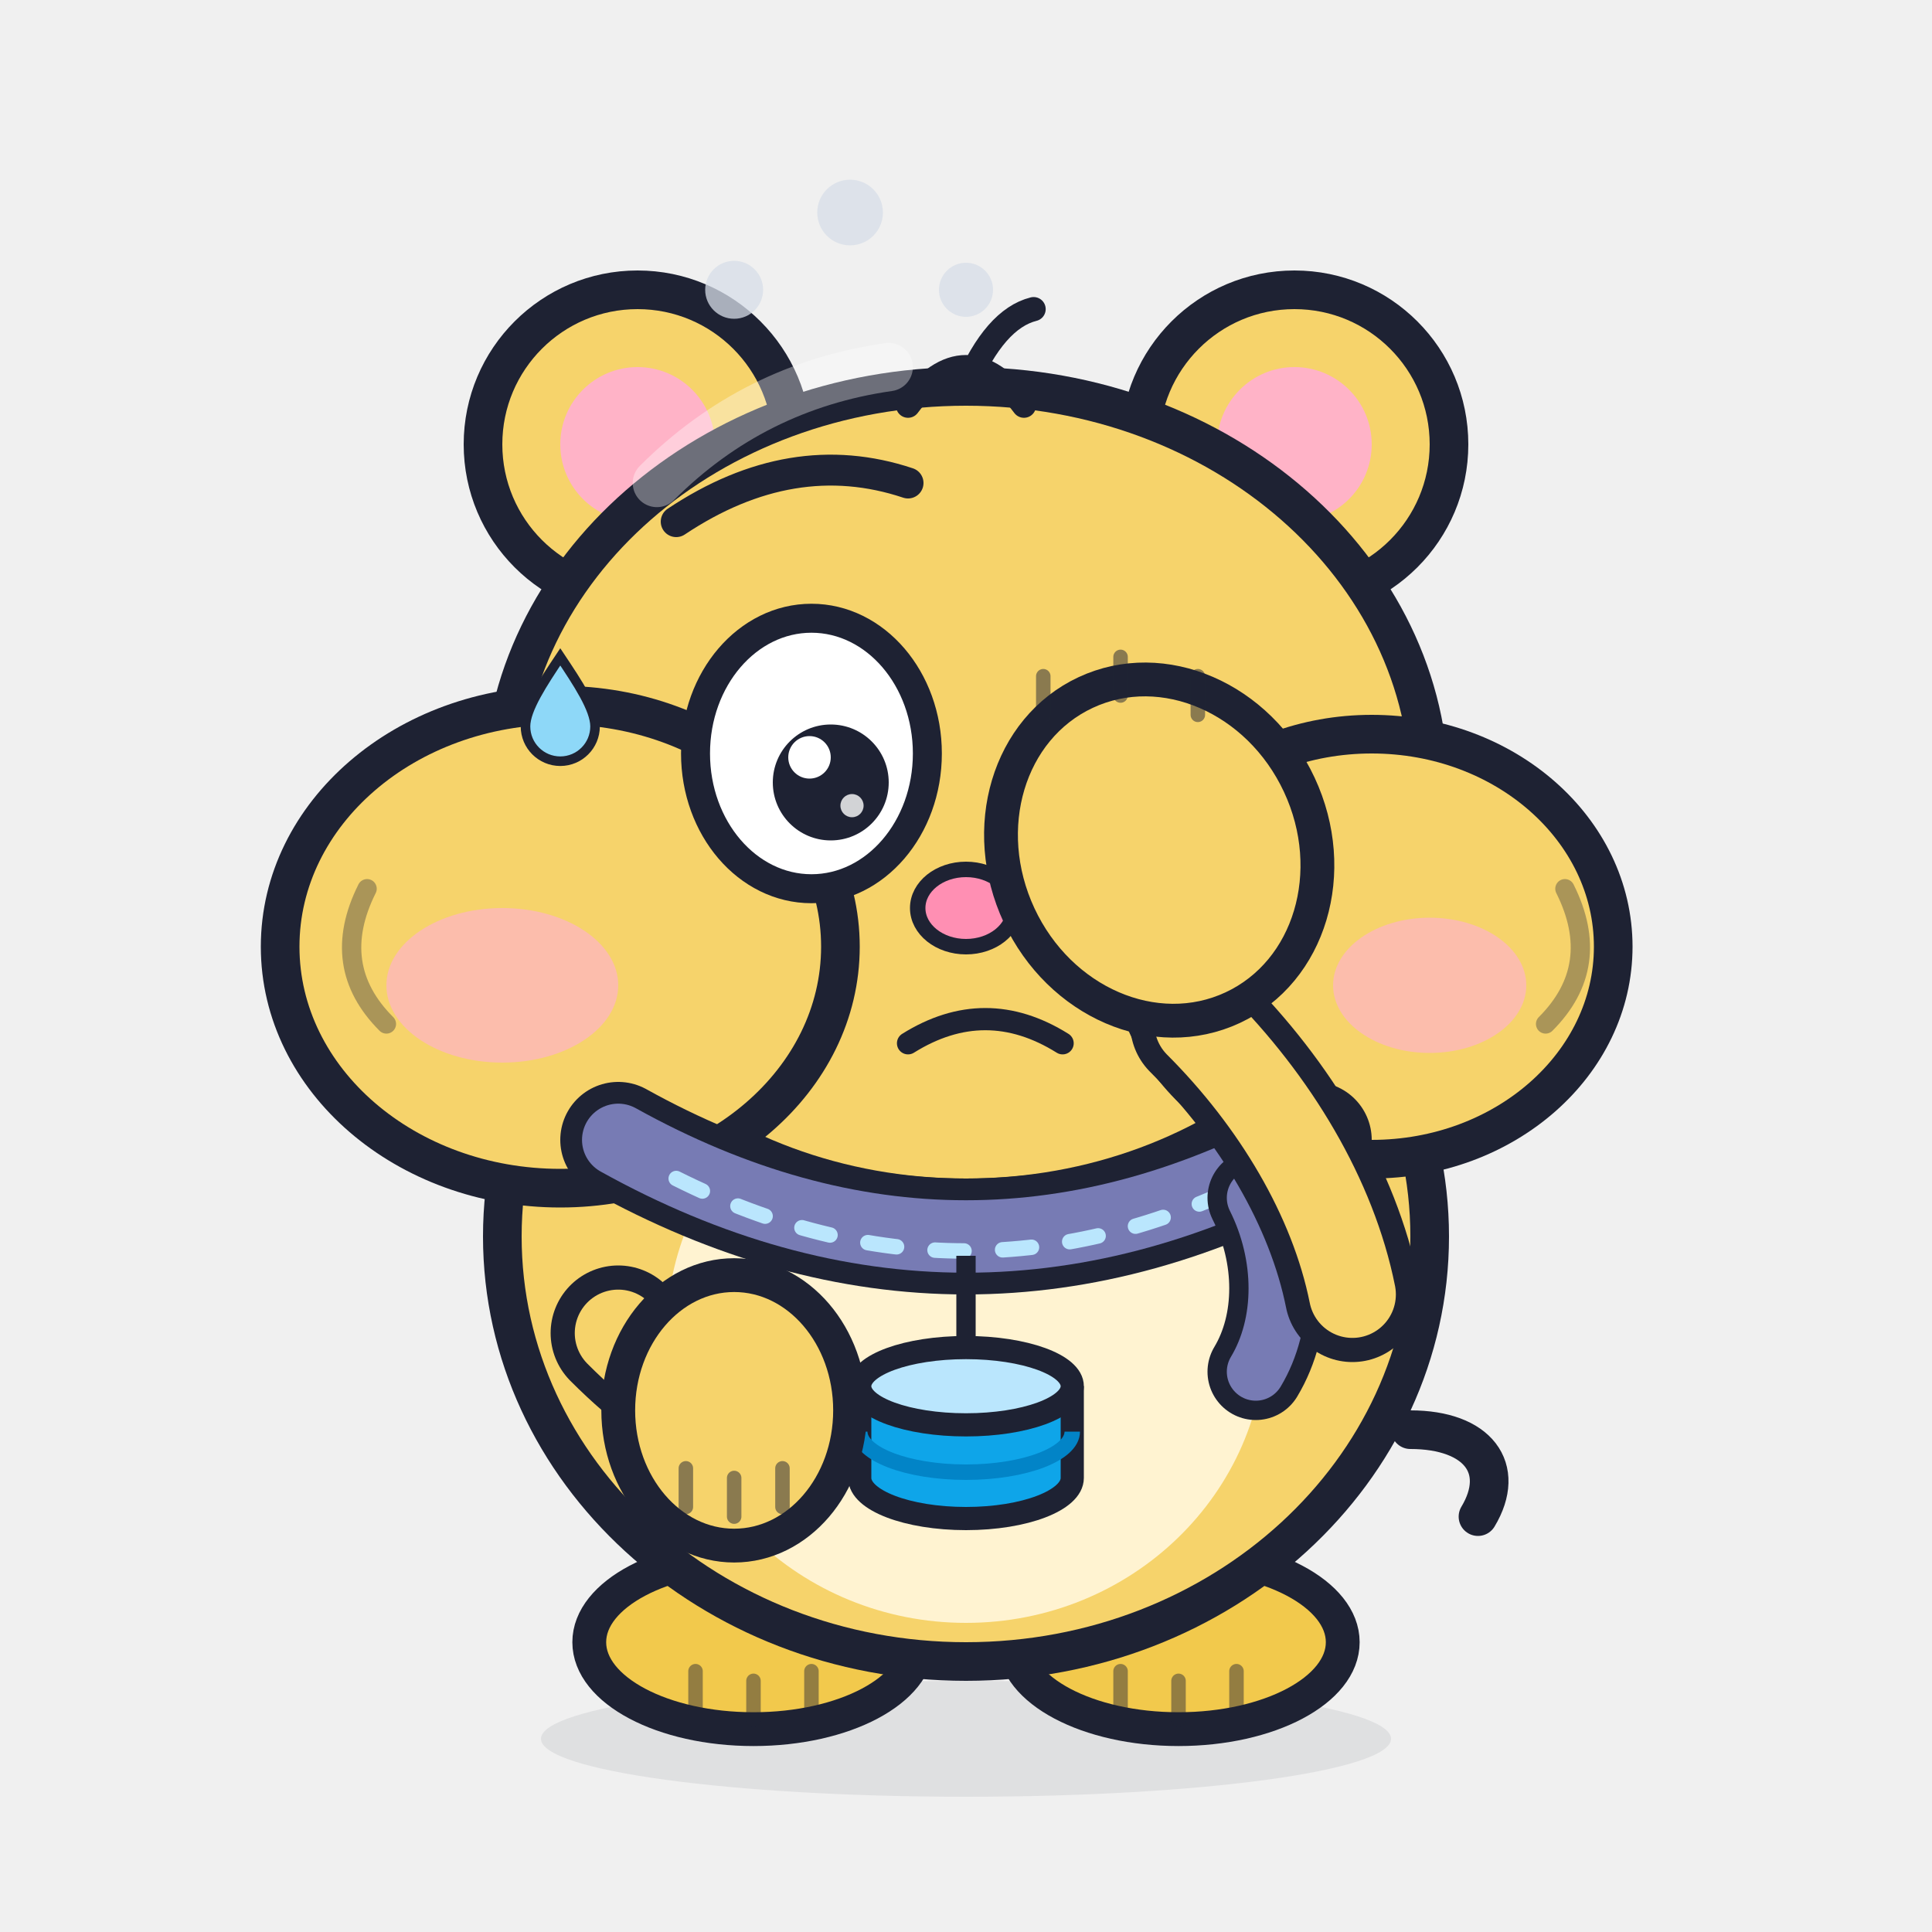
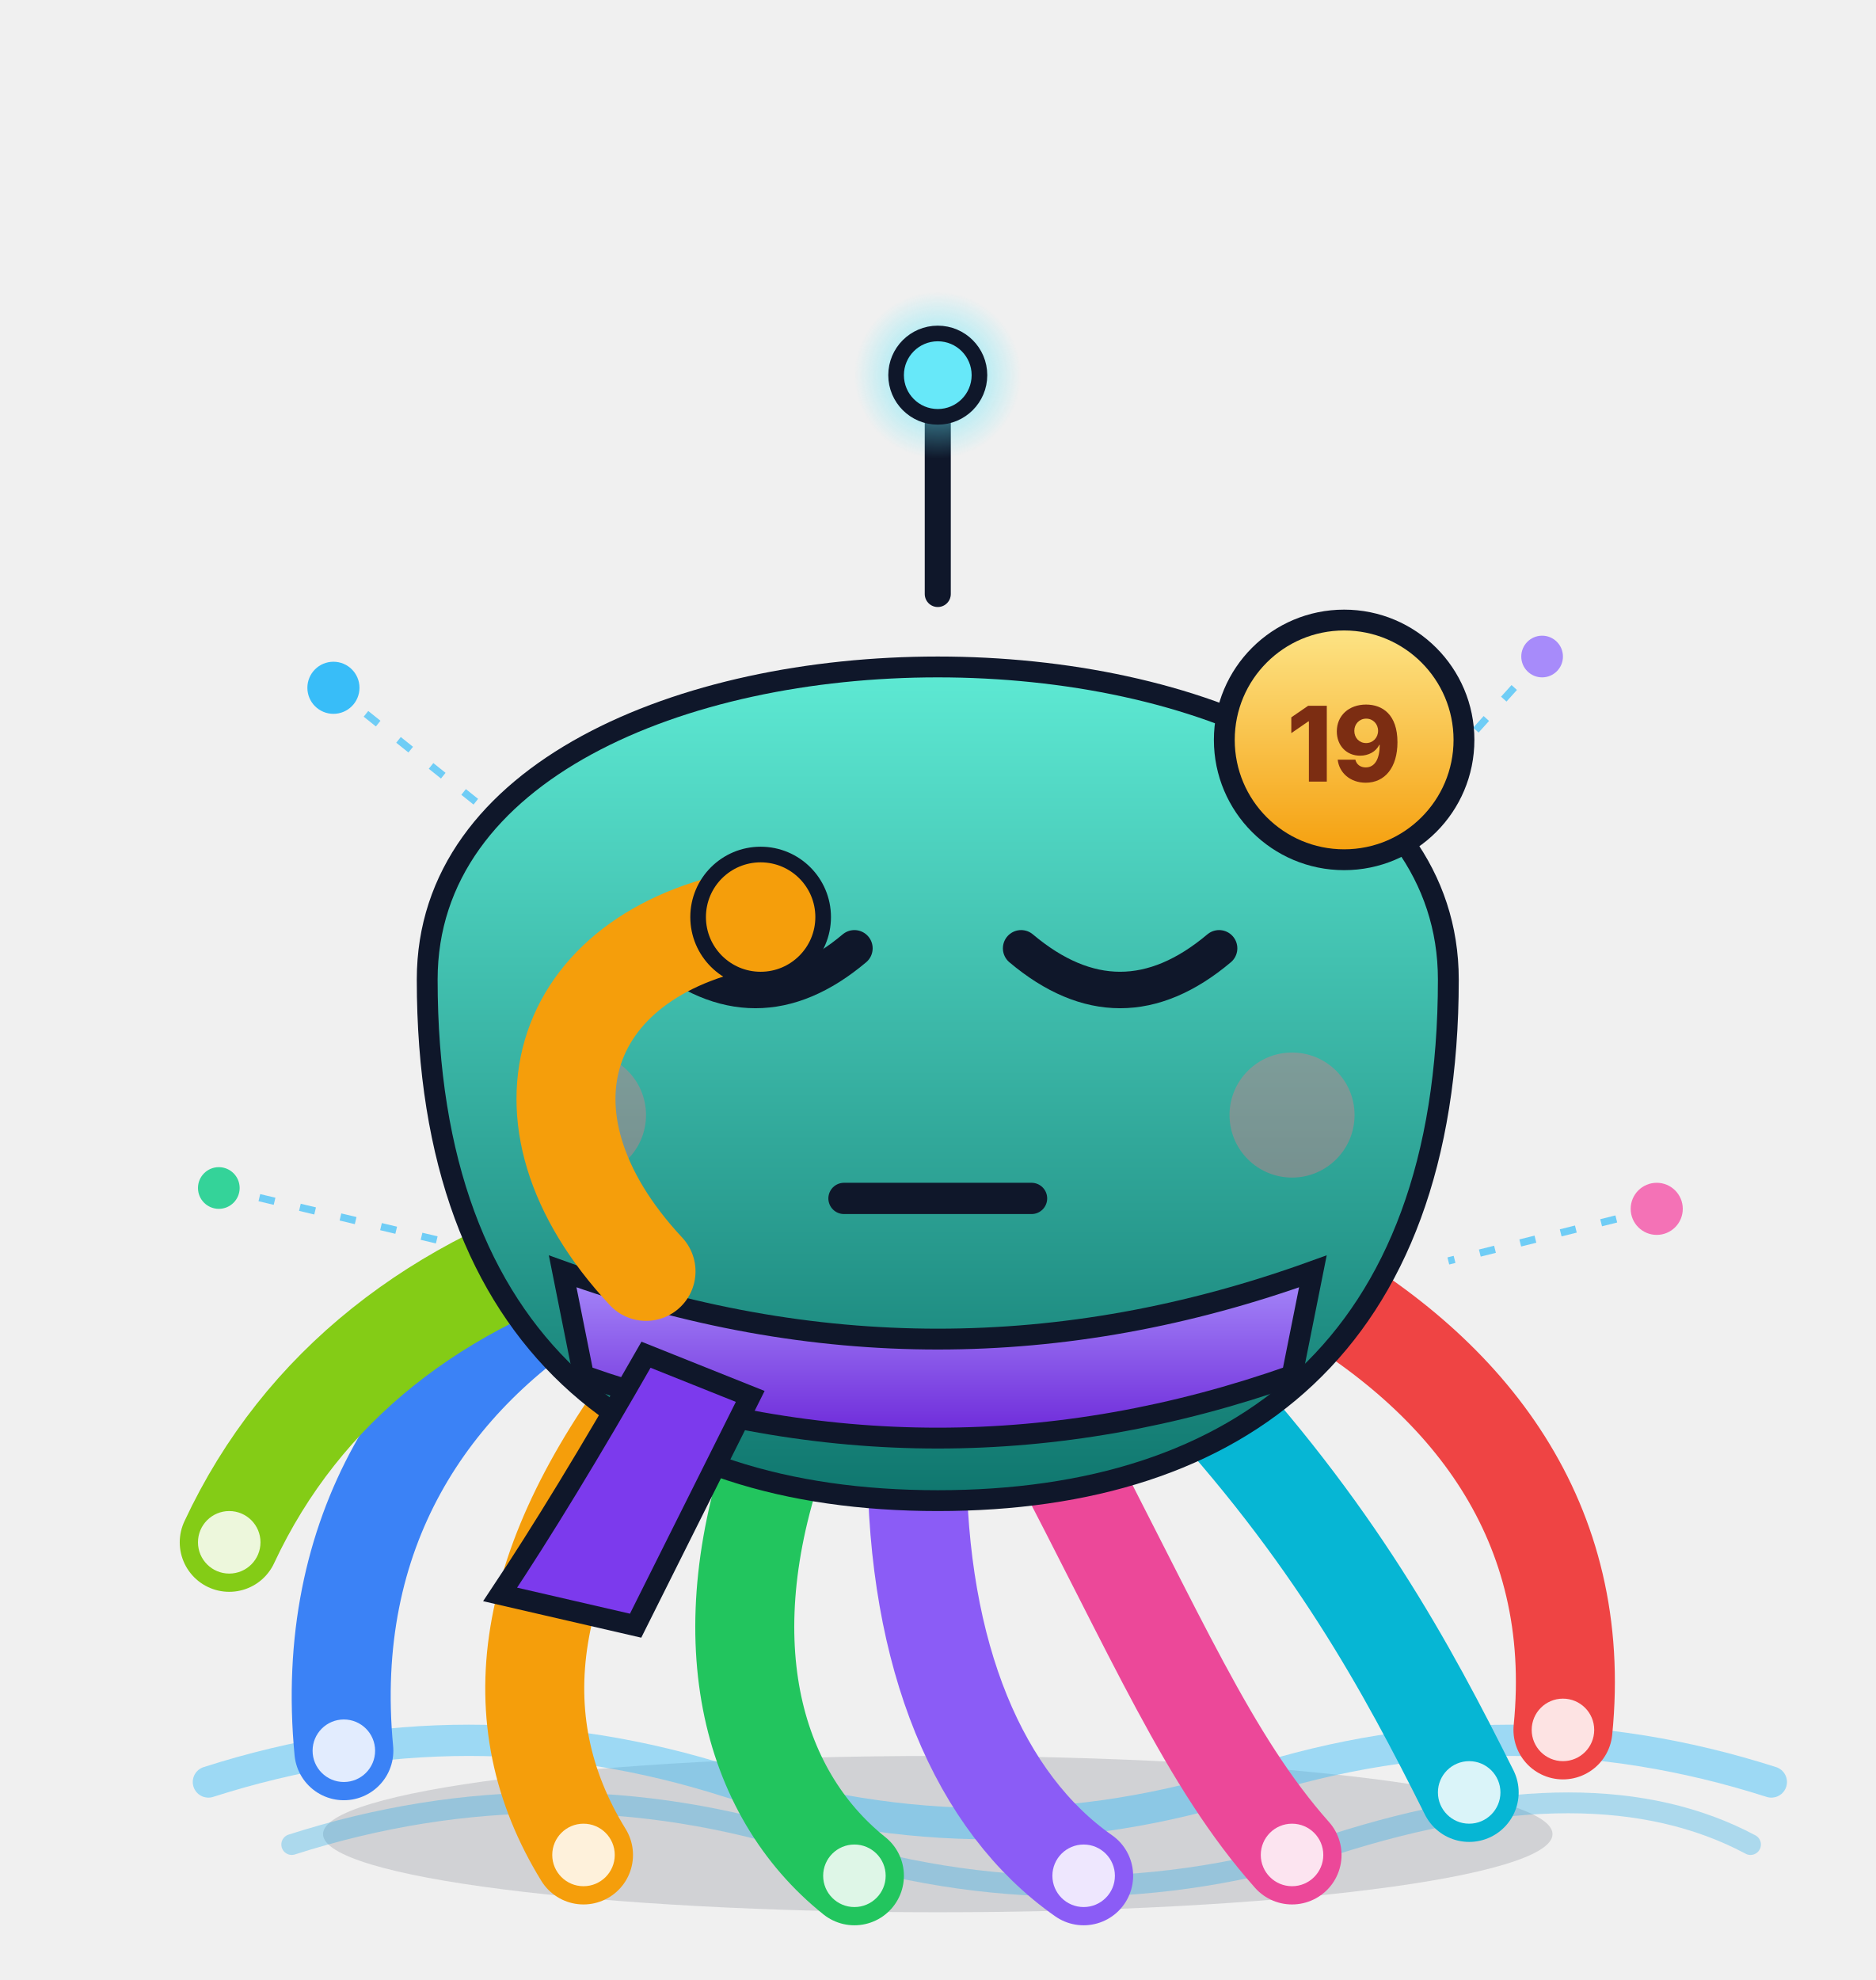
- <svg xmlns="http://www.w3.org/2000/svg" viewBox="0 0 200 200" width="88" height="88" role="img" aria-label="数据仓鼠仓仓 · 捂脸 Facepalm">
-   <style>
-   .ex-motion { animation: ex-tremble .5s ease-in-out infinite; transform-box: fill-box; transform-origin: 50% 50%; }
-   .ex-anim-tear { animation: ex-tear 1.8s ease-in infinite; transform-box: fill-box; transform-origin: center; }
-   .ex-anim-sweat { animation: ex-tear 1.5s ease-in infinite; transform-box: fill-box; transform-origin: center; }
-   .ex-anim-heart { animation: ex-heart 2.2s ease-out infinite; transform-box: fill-box; transform-origin: center; }
-   .ex-anim-spark { animation: ex-spark 1.9s ease-in-out infinite; transform-box: fill-box; transform-origin: center; }
-   .ex-anim-rain { animation: ex-rain 1.4s linear infinite; transform-box: fill-box; transform-origin: center; }
-   .ex-anim-confetti { animation: ex-confetti 2.4s linear infinite; transform-box: fill-box; transform-origin: center; }
-   .ex-anim-pulse { animation: ex-pulse 1.6s ease-in-out infinite; transform-box: fill-box; transform-origin: center; }
-   .ex-anim-knock { animation: ex-knock 0.55s ease-in-out infinite; transform-box: fill-box; transform-origin: center; }
-   .ex-anim-knockline { animation: ex-knockline 0.55s ease-out infinite; transform-box: fill-box; transform-origin: center; }
-   .ex-anim-palm { animation: ex-palm 0.9s ease-in-out infinite; transform-box: fill-box; transform-origin: center; }
-   .ex-anim-steam { animation: ex-steam 1.8s ease-out infinite; transform-box: fill-box; transform-origin: center; }
-   .ex-anim-shock { animation: ex-shock 0.5s ease-in-out infinite; transform-box: fill-box; transform-origin: center; }
-   @keyframes ex-bob { 0%,100% { transform: translateY(0); } 50% { transform: translateY(-2.5px); } }
-   @keyframes ex-bounce { 0%,100% { transform: translateY(0); } 40% { transform: translateY(-6px); } 60% { transform: translateY(-2px); } }
-   @keyframes ex-tremble { 0%,100% { transform: translateX(0); } 25% { transform: translateX(-1px); } 75% { transform: translateX(1px); } }
-   @keyframes ex-sway { 0%,100% { transform: rotate(0deg); } 50% { transform: rotate(2deg); } }
-   @keyframes ex-shake { 0%,100% { transform: translateX(0); } 20% { transform: translateX(-4.24px); } 40% { transform: translateX(4.24px); } 60% { transform: translateX(-2.75px); } 80% { transform: translateX(1.75px); } }
-   @keyframes ex-tear { 0% { transform: translateY(0); opacity: 0; } 18% { opacity: 1; } 100% { transform: translateY(8.58px); opacity: 0; } }
-   @keyframes ex-heart { 0% { transform: translateY(0) scale(.65); opacity: 0; } 20% { opacity: 1; } 100% { transform: translateY(-14.04px) scale(1.15); opacity: 0; } }
-   @keyframes ex-spark { 0%,100% { transform: scale(.6) rotate(0deg); opacity: .3; } 50% { transform: scale(1.15) rotate(25deg); opacity: 1; } }
-   @keyframes ex-rain { 0% { transform: translateY(0); opacity: 0; } 20% { opacity: 1; } 100% { transform: translateY(9.36px); opacity: 0; } }
-   @keyframes ex-confetti { 0% { transform: translateY(-4px) rotate(0deg); opacity: 1; } 100% { transform: translateY(14px) rotate(200deg); opacity: 0; } }
-   @keyframes ex-pulse { 0%,100% { transform: scale(1); opacity: .35; } 50% { transform: scale(1.18); opacity: .7; } }
-   @keyframes ex-knock { 0%,100% { transform: translateX(3.51px); } 35% { transform: translateX(0); } }
-   @keyframes ex-knockline { 0%,100% { transform: scaleX(.6); opacity: .35; } 35% { transform: scaleX(1); opacity: 1; } }
-   @keyframes ex-palm { 0%,100% { transform: translateY(0) rotate(0deg); } 50% { transform: translateY(-1px) rotate(-4deg); } }
-   @keyframes ex-steam { 0% { transform: translateY(0); opacity: .7; } 100% { transform: translateY(-7.02px); opacity: 0; } }
-   @keyframes ex-shock { 0%,100% { transform: scaleX(.7); opacity: .4; } 50% { transform: scaleX(1.25); opacity: 1; } }
-   @keyframes ex-drift { 0%,100% { transform: translateY(0); } 50% { transform: translateY(-1.56px); } }
-   @media (prefers-reduced-motion: reduce) {
-     .ex-motion, [class*="ex-anim-"] { animation: none !important; }
-   }
-   </style>
-   <g class="ex-motion ex-facepalm">
-     <g class="ex-base">
-       <ellipse cx="100" cy="180" rx="44" ry="6" fill="#1E2233" opacity=".08" />
-       <path d="M146 148c7 0 10 4 7 9" fill="none" stroke="#1E2233" stroke-width="4" stroke-linecap="round" />
-       <g fill="#F2C94C" stroke="#1E2233" stroke-width="3.5">
-         <ellipse cx="78" cy="170" rx="17" ry="9" />
-         <ellipse cx="122" cy="170" rx="17" ry="9" />
-       </g>
-       <g stroke="#1E2233" stroke-width="1.5" opacity=".45" stroke-linecap="round">
-         <path d="M72 173v4" />
-         <path d="M78 174v4" />
-         <path d="M84 173v4" />
-         <path d="M116 173v4" />
-         <path d="M122 174v4" />
-         <path d="M128 173v4" />
-       </g>
-       <ellipse cx="100" cy="128" rx="48" ry="44" fill="#F6D36B" stroke="#1E2233" stroke-width="4" />
-       <ellipse cx="100" cy="138" rx="31" ry="30" fill="#FFF3D1" />
-       <g fill="#F6D36B" stroke="#1E2233" stroke-width="4">
-         <circle cx="66" cy="46" r="16" />
-         <circle cx="134" cy="46" r="16" />
-       </g>
-       <g fill="#FFB3C7">
-         <circle cx="66" cy="46" r="8" />
-         <circle cx="134" cy="46" r="8" />
-       </g>
-       <ellipse cx="100" cy="82" rx="48" ry="42" fill="#F6D36B" stroke="#1E2233" stroke-width="4" />
-       <path d="M94 42q6-8 12 0M100 40q3-7 7-8" fill="none" stroke="#1E2233" stroke-width="2.5" stroke-linecap="round" />
-       <g fill="#F6D36B" stroke="#1E2233" stroke-width="4">
-         <ellipse cx="58" cy="98" rx="29" ry="25" />
-         <ellipse cx="142" cy="98" rx="25" ry="22" />
-       </g>
-       <path d="M38 92q-4 8 2 14M162 92q4 8-2 14" fill="none" stroke="#1E2233" stroke-width="2" opacity=".35" stroke-linecap="round" />
-       <path d="M64 118q36 20 72 0" fill="none" stroke="#1E2233" stroke-width="12" stroke-linecap="round" />
-       <path d="M64 118q36 20 72 0" fill="none" stroke="#777BB4" stroke-width="7.5" stroke-linecap="round" />
-       <path d="M70 122q30 15 60 0" fill="none" stroke="#BAE6FD" stroke-width="1.6" stroke-linecap="round" stroke-dasharray="3 4" />
-       <path d="M130 124c3 6 3 13 0 18" fill="none" stroke="#1E2233" stroke-width="10" stroke-linecap="round" />
-       <path d="M130 124c3 6 3 13 0 18" fill="none" stroke="#777BB4" stroke-width="6" stroke-linecap="round" />
-       <line x1="100" y1="130" x2="100" y2="140" stroke="#1E2233" stroke-width="2" />
-       <path d="M89 143.5v9.5c0 2.3 4.9 4.2 11 4.2s11-1.9 11-4.2v-9.5" fill="#0EA5E9" stroke="#1E2233" stroke-width="2.4" stroke-linejoin="round" />
-       <ellipse cx="100" cy="143.5" rx="11" ry="4" fill="#BAE6FD" stroke="#1E2233" stroke-width="2.4" />
-       <path d="M89 148.2c0 2.3 4.9 4.2 11 4.2s11-1.9 11-4.2" fill="none" stroke="#0284C7" stroke-width="1.6" />
-       <path d="M68 50q10-10 24-12" fill="none" stroke="#FFF" stroke-width="5" opacity=".35" stroke-linecap="round" />
+ <svg xmlns="http://www.w3.org/2000/svg" viewBox="0 0 360 380" width="360" height="380" role="img" aria-labelledby="petTitle petDesc">
+   <defs>
+     <linearGradient id="bodyGrad" x1="0" y1="0" x2="0" y2="1">
+       <stop offset="0" stop-color="#5EEAD4" />
+       <stop offset="1" stop-color="#0F766E" />
+     </linearGradient>
+     <linearGradient id="scarfGrad" x1="0" y1="0" x2="0" y2="1">
+       <stop offset="0" stop-color="#A78BFA" />
+       <stop offset="1" stop-color="#6D28D9" />
+     </linearGradient>
+     <linearGradient id="badgeGrad" x1="0" y1="0" x2="0" y2="1">
+       <stop offset="0" stop-color="#FDE68A" />
+       <stop offset="1" stop-color="#F59E0B" />
+     </linearGradient>
+     <radialGradient id="glow">
+       <stop offset="0" stop-color="#67E8F9" stop-opacity=".9" />
+       <stop offset="1" stop-color="#67E8F9" stop-opacity="0" />
+     </radialGradient>
+     <style>
+       .pet-bob { animation: petBob 5.2s ease-in-out infinite; transform-box: fill-box; transform-origin: 50% 100%; }
+       .spark { animation: petSpark 2.6s ease-in-out infinite; }
+       .tear { animation: petTear 2.2s ease-in infinite; }
+       @keyframes petBob { 0%, 100% { transform: translateY(0); } 50% { transform: translateY(-7px); } }
+       @keyframes petSpark { 0%, 100% { opacity: .35; transform: scale(.8); } 50% { opacity: 1; transform: scale(1.08); } }
+       @keyframes petTear { 0% { opacity: 0; transform: translateY(-4px); } 30% { opacity: 1; } 100% { opacity: 0; transform: translateY(18px); } }
+       @media (prefers-reduced-motion: reduce) { .pet-bob, .spark, .tear { animation: none; } }
+     </style>
+   </defs>
+   <g class="pet-bob">
+     <ellipse cx="180" cy="352" rx="118" ry="15" fill="#0F172A" opacity=".14" />
+     <path d="M40 342 Q90 326 140 342 T240 342 T340 342" fill="none" stroke="#38BDF8" stroke-width="6" stroke-linecap="round" opacity=".45" />
+     <path d="M56 354 Q106 338 156 354 T256 354 T336 354" fill="none" stroke="#0EA5E9" stroke-width="4" stroke-linecap="round" opacity=".3" />
+     <g opacity=".7" fill="none" stroke="#38BDF8" stroke-width="1.4" stroke-dasharray="3 5">
+       <path d="M64 132 L104 164" />
+       <path d="M296 126 L260 166" />
+       <path d="M42 228 L84 238" />
+       <path d="M318 232 L278 242" />
    </g>
-     <g class="ex-face">
-       <ellipse cx="84" cy="78" rx="12" ry="14" fill="#FFF" stroke="#1E2233" stroke-width="3" />
-       <circle cx="86" cy="81" r="6" fill="#1E2233" />
-       <circle cx="83.8" cy="78.4" r="2.2" fill="#FFF" />
-       <circle cx="88.2" cy="83.4" r="1.2" fill="#FFF" opacity=".8" />
-       <path d="M70 54q12-8 24-4" fill="none" stroke="#1E2233" stroke-width="3.2" stroke-linecap="round" />
-       <ellipse cx="100" cy="94" rx="5" ry="4" fill="#FF8FB3" stroke="#1E2233" stroke-width="1.6" />
-       <path d="M94 108q8-5 16 0" fill="none" stroke="#1E2233" stroke-width="2.3" stroke-linecap="round" />
-       <ellipse cx="52" cy="102" rx="12" ry="8" fill="#FFB3C7" opacity="0.7" />
-       <ellipse cx="148" cy="102" rx="10" ry="7" fill="#FFB3C7" opacity="0.7" />
+     <g class="spark">
+       <circle cx="64" cy="132" r="5" fill="#38BDF8" />
+       <circle cx="296" cy="126" r="4" fill="#A78BFA" />
+       <circle cx="42" cy="228" r="4" fill="#34D399" />
+       <circle cx="318" cy="232" r="5" fill="#F472B6" />
    </g>
-     <g class="ex-arms">
-       <path d="M64 138c4 4 8 7 12 8" fill="none" stroke="#1E2233" stroke-width="14" stroke-linecap="round" />
-       <path d="M64 138c4 4 8 7 12 8" fill="none" stroke="#F6D36B" stroke-width="9" stroke-linecap="round" />
-       <ellipse cx="76" cy="146" rx="12" ry="14" fill="#F6D36B" stroke="#1E2233" stroke-width="3.5" />
-       <g stroke="#1E2233" stroke-width="1.5" opacity=".5" stroke-linecap="round">
-         <path d="M71 152v4" />
-         <path d="M76 153v4" />
-         <path d="M81 152v4" />
-       </g>
-       <g class="ex-anim-palm">
-         <path d="M140 134c-2-10-8-20-16-28" fill="none" stroke="#1E2233" stroke-width="14" stroke-linecap="round" />
-         <path d="M140 134c-2-10-8-20-16-28" fill="none" stroke="#F6D36B" stroke-width="9" stroke-linecap="round" />
-         <ellipse cx="120" cy="88" rx="16" ry="18" fill="#F6D36B" stroke="#1E2233" stroke-width="3.5" transform="rotate(-25 120 88)" />
-         <g stroke="#1E2233" stroke-width="1.5" opacity=".5" stroke-linecap="round">
-           <path d="M108 74v-4" />
-           <path d="M116 72v-4" />
-           <path d="M124 74v-4" />
-         </g>
-       </g>
+     <g fill="none" stroke-linecap="round">
+       <path d="M112 246 C82 264 62 294 66 336" stroke="#3B82F6" stroke-width="19" />
+       <path d="M128 264 C100 300 96 330 112 356" stroke="#F59E0B" stroke-width="19" />
+       <path d="M150 276 C136 314 144 344 164 360" stroke="#22C55E" stroke-width="19" />
+       <path d="M176 280 C176 318 188 346 208 360" stroke="#8B5CF6" stroke-width="19" />
+       <path d="M202 276 C222 314 232 338 248 356" stroke="#EC4899" stroke-width="19" />
+       <path d="M228 264 C256 294 270 320 282 344" stroke="#06B6D4" stroke-width="19" />
+       <path d="M250 246 C282 264 304 292 300 332" stroke="#EF4444" stroke-width="19" />
+       <path d="M118 236 C84 246 58 266 44 296" stroke="#84CC16" stroke-width="19" />
    </g>
-     <g class="ex-effects">
-       <g class="ex-anim-sweat" style="animation-delay:0s" transform="translate(58 68) scale(0.9)">
-         <path d="M0 0C2 3 4 6 4 8A4 4 0 0 1-4 8C-4 6-2 3 0 0Z" fill="#8ED8F8" stroke="#1E2233" stroke-width="1.1" />
-       </g>
-       <g transform="translate(76 30)">
-         <circle class="ex-anim-steam" style="animation-delay:0s" r="3" fill="#D7DEE8" opacity=".75" />
-       </g>
-       <g transform="translate(88 22)">
-         <circle class="ex-anim-steam" style="animation-delay:0.3s" r="3.4" fill="#D7DEE8" opacity=".75" />
-       </g>
-       <g transform="translate(100 30)">
-         <circle class="ex-anim-steam" style="animation-delay:0.6s" r="2.8" fill="#D7DEE8" opacity=".75" />
-       </g>
+     <g fill="#FFFFFF" opacity=".85">
+       <circle cx="66" cy="336" r="6" />
+       <circle cx="112" cy="356" r="6" />
+       <circle cx="164" cy="360" r="6" />
+       <circle cx="208" cy="360" r="6" />
+       <circle cx="248" cy="356" r="6" />
+       <circle cx="282" cy="344" r="6" />
+       <circle cx="300" cy="332" r="6" />
+       <circle cx="44" cy="296" r="6" />
    </g>
+     <path d="M82 188 C82 108 278 108 278 188 C278 258 238 288 180 288 C122 288 82 258 82 188 Z" fill="url(#bodyGrad)" stroke="#0F172A" stroke-width="4" />
+     <path d="M180 114 V80" stroke="#0F172A" stroke-width="5" stroke-linecap="round" />
+     <circle cx="180" cy="72" r="16" fill="url(#glow)" />
+     <circle cx="180" cy="72" r="8" fill="#67E8F9" stroke="#0F172A" stroke-width="3" />
+     <circle cx="258" cy="142" r="23" fill="url(#badgeGrad)" stroke="#0F172A" stroke-width="4" />
+     <text x="258" y="150" text-anchor="middle" font-family="system-ui, -apple-system, Segoe UI, sans-serif" font-size="20" font-weight="800" fill="#7C2D12">19</text>
+     <path d="M108 244 Q180 270 252 244 L248 264 Q180 288 112 264 Z" fill="url(#scarfGrad)" stroke="#0F172A" stroke-width="4" />
+     <path d="M124 260 Q108 288 96 306 L122 312 Q134 288 144 268 Z" fill="#7C3AED" stroke="#0F172A" stroke-width="4" />
+     <g>
+       <path d="M126 182 Q145 198 164 182" fill="none" stroke="#0F172A" stroke-width="7" stroke-linecap="round" />
+       <path d="M196 182 Q215 198 234 182" fill="none" stroke="#0F172A" stroke-width="7" stroke-linecap="round" />
+       <circle cx="112" cy="214" r="12" fill="#FB7185" opacity=".35" />
+       <circle cx="248" cy="214" r="12" fill="#FB7185" opacity=".35" />
+       <path d="M162 230 L198 230" fill="none" stroke="#0F172A" stroke-width="6" stroke-linecap="round" />
+     </g>
+     <path d="M124 244 C96 214 108 182 146 176" fill="none" stroke="#F59E0B" stroke-width="19" stroke-linecap="round" />
+     <circle cx="146" cy="176" r="12" fill="#F59E0B" stroke="#0F172A" stroke-width="3" />
  </g>
</svg>
